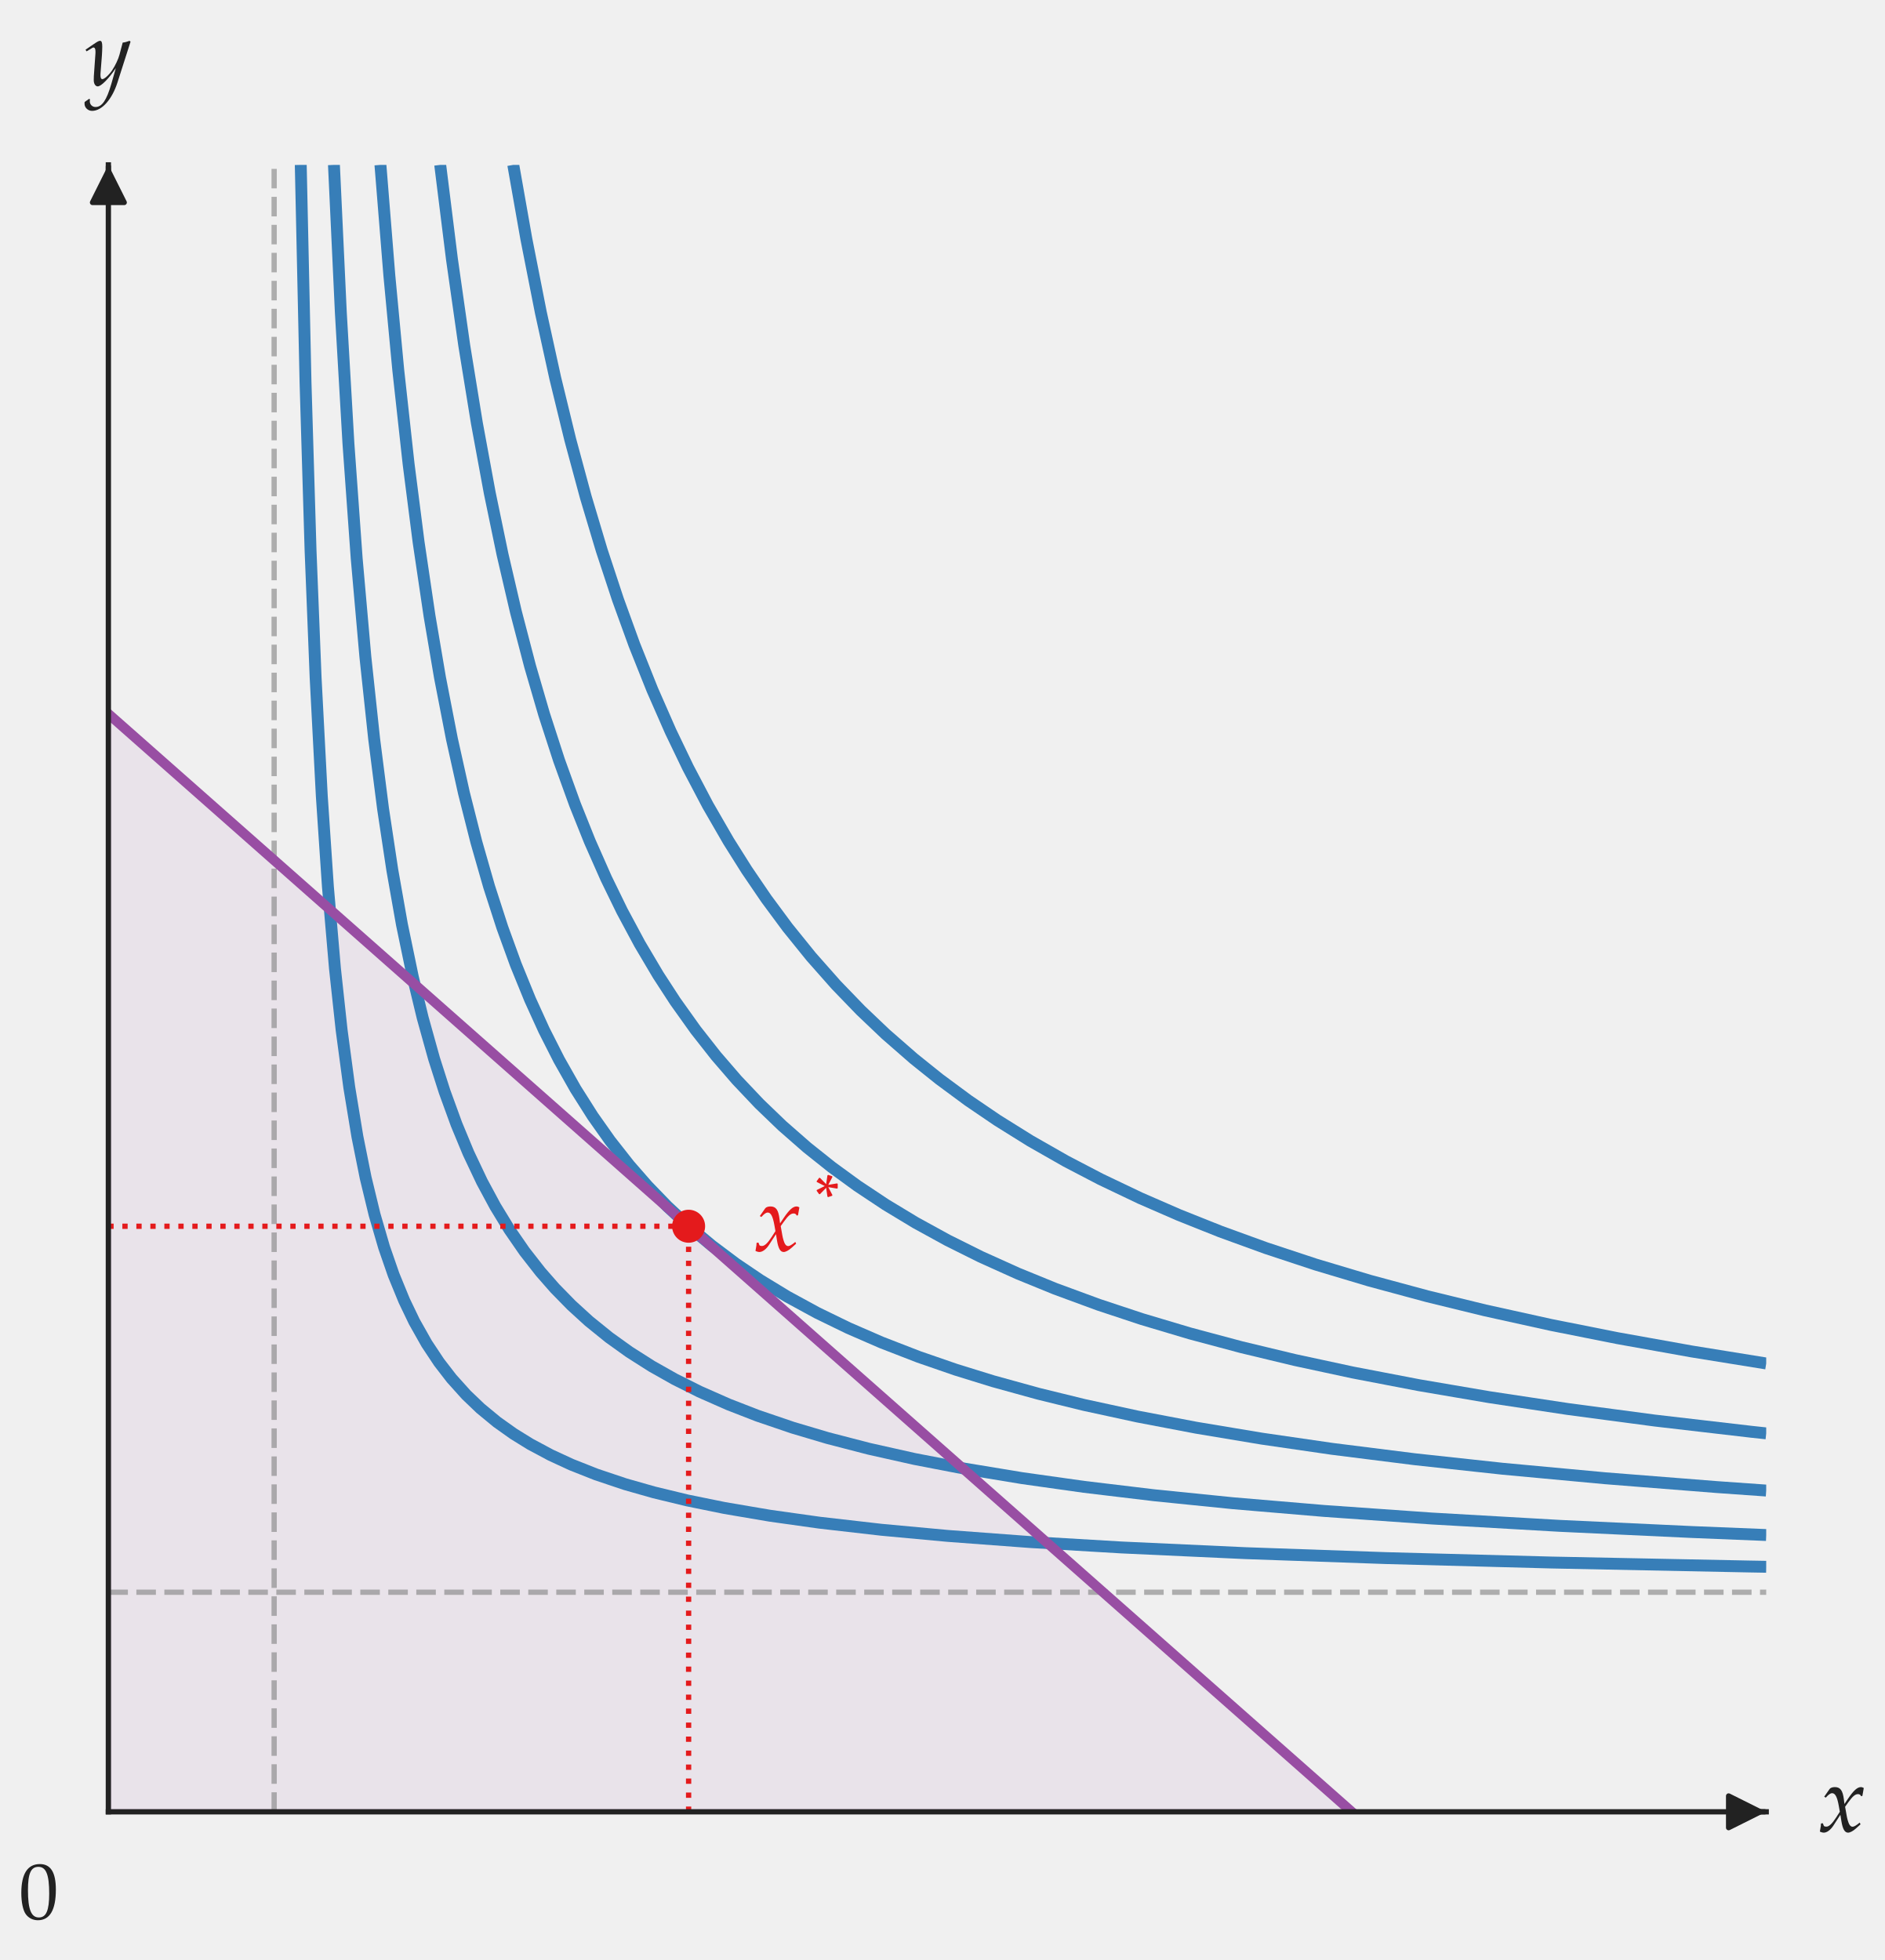
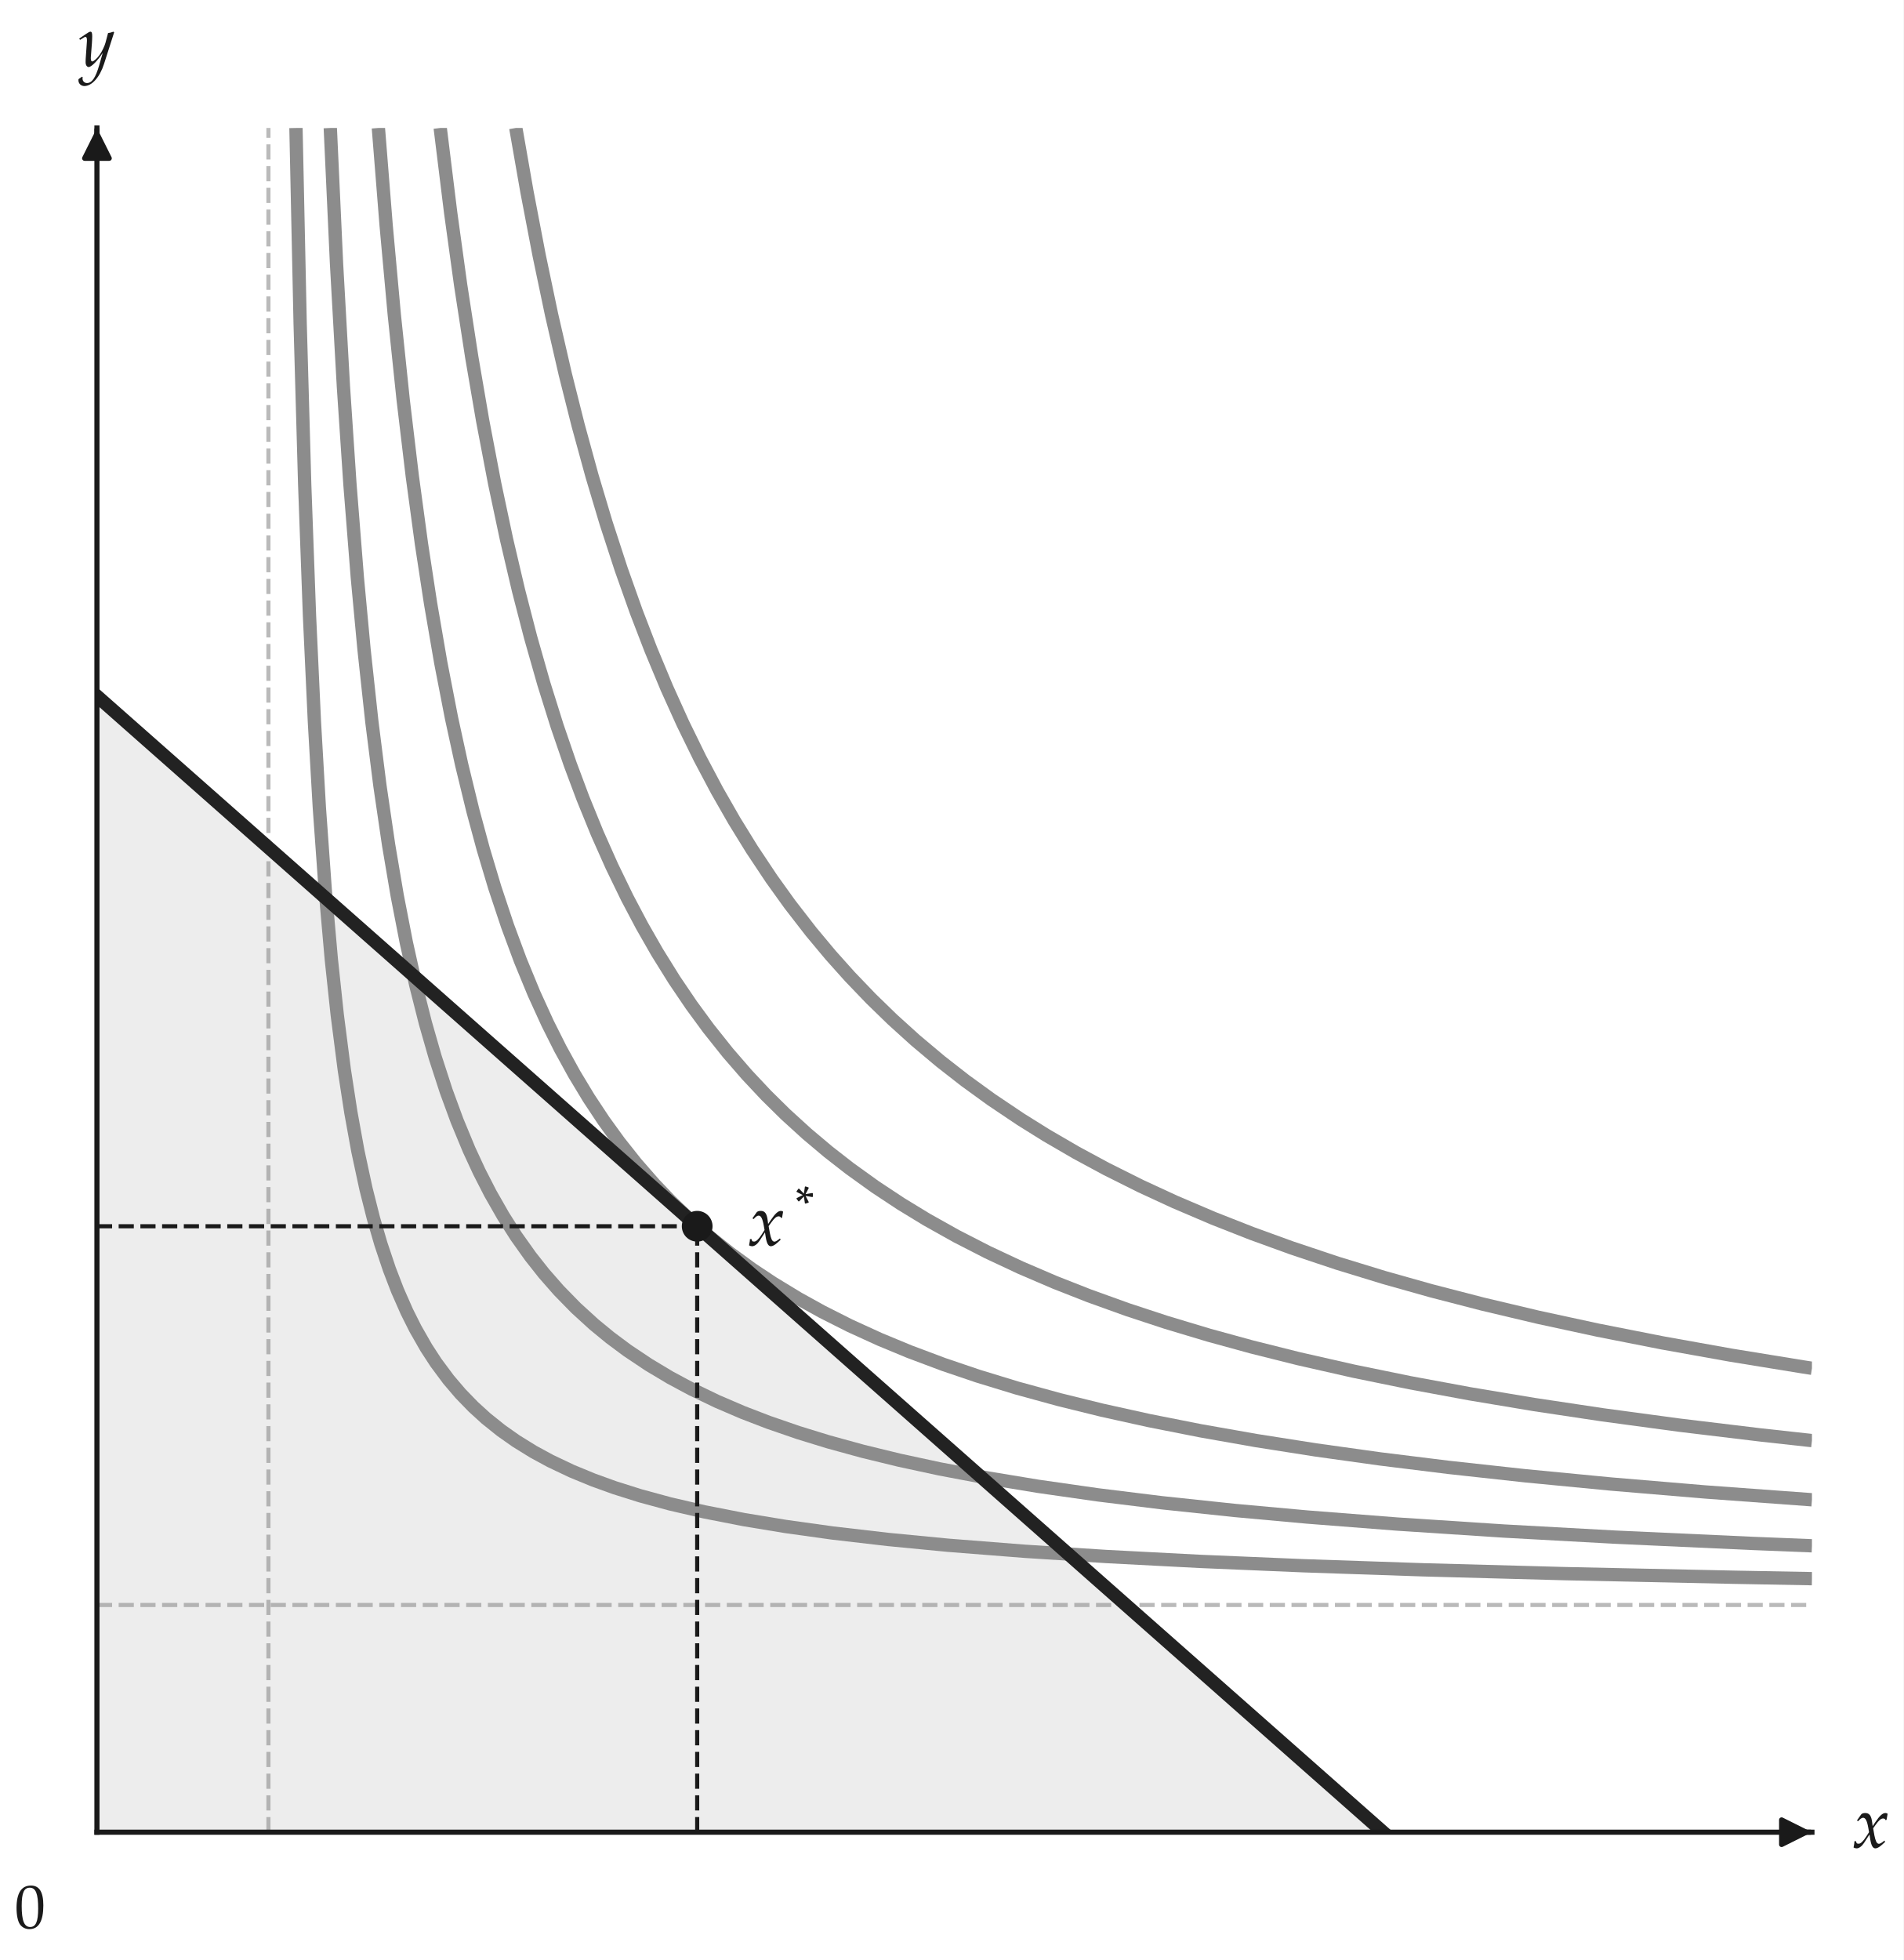
- <svg xmlns="http://www.w3.org/2000/svg" xmlns:xlink="http://www.w3.org/1999/xlink" width="285.393pt" height="296.906pt" viewBox="0 0 285.393 296.906" version="1.1">
+ <svg xmlns="http://www.w3.org/2000/svg" xmlns:xlink="http://www.w3.org/1999/xlink" width="371.604pt" height="382.561pt" viewBox="0 0 371.604 382.561" version="1.1">
  <defs>
    <style type="text/css">*{stroke-linejoin: round; stroke-linecap: butt}</style>
  </defs>
  <g id="figure_1">
    <g id="patch_1">
-       <path d="M 0 296.906  L 285.393 296.906  L 285.393 0  L 0 0  L 0 296.906  z " style="fill: none; opacity: 0" />
+       <path d="M 0 382.561  L 371.604 382.561  L 371.604 0  L 0 0  z " style="fill: #ffffff" />
    </g>
    <g id="axes_1">
      <g id="patch_2">
-         <path d="M 16.413 274.458  L 267.513 274.458  L 267.513 24.978  L 16.413 24.978  L 16.413 274.458  z " style="fill: none; opacity: 0" />
+         <path d="M 18.924 357.618  L 353.724 357.618  L 353.724 24.978  L 18.924 24.978  z " style="fill: #ffffff" />
      </g>
      <g id="patch_3">
-         <path d="M 267.262 274.458  Q 267.387 274.458 266.619 274.458  " style="fill: none; stroke: #222222; stroke-width: 0.8; stroke-linecap: round" />
-         <path d="M 261.819 272.058  L 266.619 274.458  L 261.819 276.858  z " style="fill: #222222; stroke: #222222; stroke-width: 0.8; stroke-linecap: round" />
+         <path d="M 353.389 357.618  Q 353.557 357.618 352.606 357.618  " style="fill: none; stroke: #1a1a1a; stroke-linecap: round" />
+         <path d="M 347.806 355.218  L 352.606 357.618  L 347.806 360.018  z " style="fill: #1a1a1a; stroke: #1a1a1a; stroke-linecap: round" />
      </g>
      <g id="patch_4">
-         <path d="M 16.413 25.227  Q 16.413 25.103 16.413 25.872  " style="fill: none; stroke: #222222; stroke-width: 0.8; stroke-linecap: round" />
-         <path d="M 14.013 30.672  L 16.413 25.872  L 18.813 30.672  z " style="fill: #222222; stroke: #222222; stroke-width: 0.8; stroke-linecap: round" />
+         <path d="M 18.924 25.311  Q 18.924 25.144 18.924 26.096  " style="fill: none; stroke: #1a1a1a; stroke-linecap: round" />
+         <path d="M 16.524 30.896  L 18.924 26.096  L 21.324 30.896  z " style="fill: #1a1a1a; stroke: #1a1a1a; stroke-linecap: round" />
      </g>
      <g id="FillBetweenPolyCollection_1">
        <defs>
-           <path id="m60e3b77b88" d="M 16.413 -22.448  L 16.413 -188.768  L 204.738 -22.448  L 204.738 -22.448  L 204.738 -22.448  L 16.413 -22.448  z " style="stroke: #984ea3; stroke-opacity: 0.08" />
+           <path id="m8068405f93" d="M 18.924 -24.943  L 18.924 -246.703  L 270.024 -24.943  L 270.024 -24.943  L 270.024 -24.943  L 18.924 -24.943  z " style="stroke: #222222; stroke-opacity: 0.08" />
        </defs>
-         <g clip-path="url(#p1ff33a59bd)">
-           <use xlink:href="#m60e3b77b88" x="0" y="296.906" style="fill: #984ea3; fill-opacity: 0.08; stroke: #984ea3; stroke-opacity: 0.08" />
+         <g clip-path="url(#p775e433f6b)">
+           <use xlink:href="#m8068405f93" x="0" y="382.561" style="fill: #222222; fill-opacity: 0.08; stroke: #222222; stroke-opacity: 0.08" />
        </g>
      </g>
      <g id="matplotlib.axis_1">
        <g id="xtick_1">
          <g id="line2d_1" />
        </g>
        <g id="xtick_2">
          <g id="line2d_2" />
        </g>
        <g id="xtick_3">
          <g id="line2d_3" />
        </g>
        <g id="xtick_4">
          <g id="line2d_4" />
        </g>
        <g id="xtick_5">
          <g id="line2d_5" />
        </g>
        <g id="xtick_6">
          <g id="line2d_6" />
        </g>
        <g id="xtick_7">
          <g id="line2d_7" />
        </g>
        <g id="xtick_8">
          <g id="line2d_8" />
        </g>
        <g id="xtick_9">
          <g id="line2d_9" />
        </g>
      </g>
      <g id="matplotlib.axis_2">
        <g id="ytick_1">
          <g id="line2d_10" />
        </g>
        <g id="ytick_2">
          <g id="line2d_11" />
        </g>
        <g id="ytick_3">
          <g id="line2d_12" />
        </g>
        <g id="ytick_4">
          <g id="line2d_13" />
        </g>
        <g id="ytick_5">
          <g id="line2d_14" />
        </g>
        <g id="ytick_6">
          <g id="line2d_15" />
        </g>
        <g id="ytick_7">
          <g id="line2d_16" />
        </g>
        <g id="ytick_8">
          <g id="line2d_17" />
        </g>
      </g>
      <g id="QuadContourSet_1">
-         <path d="M 45.553 24.978  L 46.274 57.896  L 47.037 83.361  L 47.803 102.615  L 48.743 120.627  L 49.663 134.291  L 50.734 146.713  L 51.742 156.029  L 52.903 164.724  L 54.131 172.177  L 55.377 178.388  L 56.731 183.978  L 58.177 188.947  L 59.622 193.122  L 61.221 197.021  L 62.753 200.212  L 64.632 203.543  L 66.51 206.374  L 68.4 208.822  L 70.635 211.306  L 72.772 213.35  L 75.277 215.416  L 77.781 217.197  L 80.305 218.76  L 83.417 220.425  L 86.548 221.87  L 90.305 223.357  L 94.688 224.828  L 99.071 226.074  L 104.081 227.285  L 109.716 228.433  L 116.604 229.604  L 124.119 230.659  L 133.511 231.735  L 143.53 232.662  L 156.054 233.596  L 169.829 234.411  L 188.615 235.275  L 209.905 236.024  L 234.952 236.694  L 265.008 237.298  L 267.513 237.342  L 267.513 237.342  " clip-path="url(#p1ff33a59bd)" style="fill: none; stroke: #377eb8; stroke-width: 1.8" />
-         <path d="M 50.58 24.978  L 51.623 47.337  L 52.776 67.212  L 54.025 84.603  L 55.341 99.509  L 56.669 111.931  L 58.016 122.49  L 59.421 131.806  L 60.875 140.033  L 62.52 147.955  L 64.017 154.166  L 65.747 160.377  L 67.334 165.345  L 69.143 170.314  L 70.947 174.662  L 73.005 179.009  L 75.012 182.736  L 77.155 186.254  L 79.443 189.568  L 81.87 192.674  L 84.047 195.158  L 86.548 197.715  L 89.192 200.127  L 92.262 202.611  L 95.314 204.8  L 98.705 206.959  L 102.202 208.932  L 105.959 210.813  L 110.343 212.747  L 114.726 214.451  L 120.084 216.275  L 125.371 217.845  L 131.633 219.468  L 138.521 221.011  L 146.166 222.486  L 154.801 223.911  L 164.194 225.234  L 174.839 226.508  L 186.736 227.711  L 200.512 228.879  L 216.793 230.024  L 236.204 231.138  L 256.242 232.074  L 267.513 232.53  L 267.513 232.53  " clip-path="url(#p1ff33a59bd)" style="fill: none; stroke: #377eb8; stroke-width: 1.8" />
-         <path d="M 57.62 24.978  L 58.973 41.748  L 60.319 56.033  L 61.891 70.318  L 63.401 82.119  L 65.056 93.298  L 66.637 102.615  L 68.447 111.931  L 70.267 120.118  L 72.146 127.545  L 74.078 134.291  L 76.087 140.502  L 78.118 146.091  L 80.286 151.411  L 82.388 156.029  L 84.669 160.532  L 87.174 164.958  L 89.778 169.072  L 92.408 172.799  L 95.314 176.495  L 98.054 179.631  L 101.057 182.736  L 104.398 185.842  L 107.838 188.713  L 111.46 191.431  L 115.135 193.916  L 119.218 196.4  L 123.78 198.885  L 128.502 201.181  L 133.511 203.36  L 139.147 205.544  L 144.782 207.49  L 150.418 209.234  L 157.306 211.135  L 164.194 212.823  L 172.334 214.588  L 181.186 216.275  L 191.119 217.929  L 201.764 219.475  L 214.288 221.049  L 227.554 222.486  L 243.092 223.927  L 259.999 225.263  L 267.513 225.793  L 267.513 225.793  " clip-path="url(#p1ff33a59bd)" style="fill: none; stroke: #377eb8; stroke-width: 1.8" />
-         <path d="M 66.674 24.978  L 68.453 39.263  L 70.312 52.306  L 72.231 64.107  L 74.178 74.666  L 76.113 83.982  L 78.138 92.677  L 80.286 100.909  L 82.413 108.205  L 84.669 115.161  L 87.095 121.869  L 89.335 127.459  L 91.806 133.048  L 94.228 138.017  L 96.895 142.986  L 99.698 147.719  L 102.273 151.681  L 105.374 156.029  L 108.464 159.96  L 111.595 163.59  L 115.023 167.209  L 118.483 170.535  L 122.24 173.824  L 125.997 176.82  L 129.853 179.631  L 134.137 182.478  L 138.674 185.22  L 143.53 187.885  L 148.539 190.38  L 154.175 192.922  L 159.811 195.222  L 166.384 197.642  L 172.96 199.821  L 180.231 201.99  L 187.989 204.066  L 196.129 206.021  L 204.895 207.908  L 214.914 209.831  L 225.559 211.645  L 237.457 213.439  L 250.606 215.185  L 265.325 216.896  L 267.513 217.131  L 267.513 217.131  " clip-path="url(#p1ff33a59bd)" style="fill: none; stroke: #377eb8; stroke-width: 1.8" />
-         <path d="M 77.74 24.978  L 79.714 36.158  L 81.917 47.337  L 84.099 57.275  L 86.371 66.591  L 88.722 75.287  L 91.136 83.361  L 93.595 90.814  L 96.073 97.646  L 98.8 104.478  L 101.576 110.8  L 104.21 116.279  L 107.212 121.987  L 110.343 127.41  L 113.109 131.806  L 116.071 136.154  L 119.29 140.502  L 122.866 144.928  L 126.64 149.197  L 130.38 153.069  L 134.144 156.65  L 138.415 160.377  L 142.287 163.482  L 146.661 166.715  L 151.044 169.696  L 156.054 172.823  L 161.458 175.904  L 166.699 178.637  L 172.688 181.494  L 178.596 184.067  L 184.858 186.563  L 191.746 189.067  L 199.26 191.551  L 207.4 193.987  L 216.167 196.357  L 224.933 198.499  L 234.952 200.711  L 244.971 202.704  L 256.242 204.724  L 267.513 206.543  L 267.513 206.543  " clip-path="url(#p1ff33a59bd)" style="fill: none; stroke: #377eb8; stroke-width: 1.8" />
+         <path d="M 57.778 24.978  L 58.593 63.072  L 59.482 94.541  L 60.421 120.213  L 61.381 140.916  L 62.343 157.641  L 63.518 174.041  L 64.685 187.291  L 65.832 198.056  L 67.215 208.822  L 68.491 217.103  L 69.857 224.642  L 71.441 232.01  L 72.904 237.806  L 74.349 242.775  L 76.013 247.744  L 77.605 251.885  L 79.428 256.025  L 81.088 259.338  L 83.216 263.064  L 85.104 265.963  L 87.566 269.275  L 89.895 272.008  L 92.4 274.591  L 94.904 276.871  L 97.827 279.213  L 100.749 281.27  L 104.114 283.353  L 107.428 285.154  L 111.602 287.136  L 115.777 288.857  L 119.951 290.365  L 124.961 291.946  L 130.805 293.535  L 137.484 295.084  L 145.234 296.603  L 153.347 297.94  L 162.531 299.219  L 173.385 300.478  L 185.074 301.607  L 200.102 302.789  L 215.965 303.805  L 234.333 304.761  L 254.371 305.605  L 277.748 306.399  L 305.3 307.144  L 338.696 307.856  L 353.724 308.13  L 353.724 308.13  " clip-path="url(#p775e433f6b)" style="fill: none; stroke: #8c8c8c; stroke-width: 2.6" />
+         <path d="M 64.48 24.978  L 65.698 51.478  L 67.044 75.494  L 68.317 94.541  L 69.762 112.759  L 71.074 126.838  L 72.599 140.916  L 74.166 153.338  L 75.867 164.931  L 77.552 174.869  L 79.324 183.978  L 81.166 192.26  L 83.053 199.713  L 84.952 206.338  L 87.102 212.963  L 89.23 218.76  L 91.565 224.395  L 93.558 228.697  L 95.739 232.956  L 98.244 237.344  L 100.749 241.277  L 103.58 245.26  L 106.2 248.572  L 109.103 251.885  L 112.437 255.294  L 115.963 258.51  L 119.116 261.098  L 122.456 263.585  L 126.631 266.378  L 130.805 268.875  L 134.98 271.119  L 139.989 273.53  L 144.998 275.679  L 150.008 277.609  L 155.852 279.622  L 161.696 281.421  L 168.376 283.256  L 175.571 285.01  L 183.404 286.699  L 192.588 288.439  L 202.607 290.095  L 214.295 291.767  L 226.819 293.312  L 241.012 294.813  L 255.206 296.103  L 272.738 297.47  L 293.611 298.835  L 315.318 300.027  L 342.035 301.246  L 353.724 301.714  L 353.724 301.714  " clip-path="url(#p775e433f6b)" style="fill: none; stroke: #8c8c8c; stroke-width: 2.6" />
+         <path d="M 73.867 24.978  L 75.386 44.025  L 76.972 61.416  L 78.701 77.978  L 80.48 92.884  L 82.275 106.134  L 84.051 117.76  L 86.041 129.322  L 88.131 140.088  L 90.115 149.197  L 92.332 158.306  L 94.35 165.759  L 96.581 173.213  L 99.079 180.708  L 101.584 187.459  L 104.244 193.916  L 106.891 199.713  L 109.384 204.681  L 112.117 209.65  L 114.942 214.332  L 117.872 218.76  L 120.872 222.9  L 124.159 227.041  L 127.779 231.181  L 130.949 234.494  L 134.397 237.806  L 138.319 241.252  L 142.494 244.588  L 146.832 247.744  L 150.843 250.413  L 155.852 253.457  L 160.494 256.025  L 165.871 258.738  L 171.715 261.408  L 177.56 263.83  L 184.239 266.334  L 190.918 268.598  L 198.552 270.932  L 206.781 273.187  L 215.13 275.244  L 224.314 277.275  L 234.333 279.257  L 245.187 281.171  L 256.875 283.006  L 269.399 284.752  L 282.757 286.405  L 297.786 288.05  L 314.484 289.657  L 332.851 291.203  L 353.724 292.731  L 353.724 292.731  " clip-path="url(#p775e433f6b)" style="fill: none; stroke: #8c8c8c; stroke-width: 2.6" />
+         <path d="M 85.939 24.978  L 87.983 41.541  L 89.926 55.619  L 92.095 69.697  L 94.228 82.119  L 96.574 94.4  L 98.891 105.306  L 101.224 115.244  L 103.578 124.353  L 106.171 133.463  L 108.767 141.744  L 111.327 149.197  L 113.806 155.822  L 116.612 162.702  L 119.449 169.072  L 122.456 175.263  L 125.311 180.666  L 128.3 185.89  L 131.64 191.259  L 134.98 196.193  L 138.319 200.744  L 142.119 205.51  L 145.833 209.793  L 149.588 213.791  L 153.347 217.496  L 157.522 221.299  L 161.696 224.812  L 165.871 228.066  L 170.88 231.668  L 175.89 234.978  L 180.899 238.03  L 186.744 241.304  L 192.848 244.431  L 199.267 247.44  L 205.946 250.304  L 212.626 252.928  L 220.14 255.631  L 227.654 258.102  L 236.003 260.61  L 244.352 262.901  L 253.536 265.201  L 264.189 267.619  L 275.243 269.883  L 286.932 272.045  L 299.455 274.135  L 312.814 276.141  L 327.842 278.167  L 343.705 280.079  L 353.724 281.181  L 353.724 281.181  " clip-path="url(#p775e433f6b)" style="fill: none; stroke: #8c8c8c; stroke-width: 2.6" />
+         <path d="M 100.693 24.978  L 102.868 37.4  L 105.247 49.822  L 107.679 61.416  L 110.347 73.009  L 112.847 82.947  L 115.572 92.884  L 118.295 101.994  L 121.265 111.103  L 124.206 119.384  L 127.077 126.838  L 130.186 134.291  L 133.31 141.202  L 136.649 148.023  L 139.989 154.323  L 143.329 160.161  L 146.78 165.759  L 150.64 171.556  L 154.21 176.525  L 158.357 181.877  L 162.188 186.463  L 165.894 190.603  L 170.046 194.932  L 174.22 198.987  L 178.682 203.025  L 183.61 207.166  L 188.413 210.912  L 193.523 214.619  L 199.267 218.477  L 204.276 221.603  L 210.121 225  L 215.965 228.154  L 222.644 231.493  L 229.324 234.58  L 236.887 237.806  L 244.352 240.741  L 252.238 243.603  L 261.05 246.545  L 270.234 249.358  L 279.418 251.944  L 289.437 254.535  L 300.29 257.107  L 311.979 259.635  L 324.502 262.104  L 337.861 264.498  L 352.054 266.808  L 353.724 267.065  L 353.724 267.065  " clip-path="url(#p775e433f6b)" style="fill: none; stroke: #8c8c8c; stroke-width: 2.6" />
      </g>
      <g id="line2d_18">
-         <path d="M 41.523 274.458  L 41.523 24.978  " clip-path="url(#p1ff33a59bd)" style="fill: none; stroke-dasharray: 2.96,1.28; stroke-dashoffset: 0; stroke: #808080; stroke-opacity: 0.6; stroke-width: 0.8" />
+         <path d="M 52.404 357.618  L 52.404 24.978  " clip-path="url(#p775e433f6b)" style="fill: none; stroke-dasharray: 2.96,1.28; stroke-dashoffset: 0; stroke: #8c8c8c; stroke-opacity: 0.6; stroke-width: 0.8" />
      </g>
      <g id="line2d_19">
-         <path d="M 16.413 241.194  L 267.513 241.194  " clip-path="url(#p1ff33a59bd)" style="fill: none; stroke-dasharray: 2.96,1.28; stroke-dashoffset: 0; stroke: #808080; stroke-opacity: 0.6; stroke-width: 0.8" />
+         <path d="M 18.924 313.266  L 353.724 313.266  " clip-path="url(#p775e433f6b)" style="fill: none; stroke-dasharray: 2.96,1.28; stroke-dashoffset: 0; stroke: #8c8c8c; stroke-opacity: 0.6; stroke-width: 0.8" />
      </g>
      <g id="line2d_20">
-         <path d="M 204.738 274.458  L 16.413 108.138  " clip-path="url(#p1ff33a59bd)" style="fill: none; stroke: #984ea3; stroke-width: 1.5; stroke-linecap: square" />
+         <path d="M 270.024 357.618  L 18.924 135.858  " clip-path="url(#p775e433f6b)" style="fill: none; stroke: #222222; stroke-width: 2.6; stroke-linecap: square" />
      </g>
      <g id="line2d_21">
-         <path d="M 104.298 274.458  L 104.298 185.754  " clip-path="url(#p1ff33a59bd)" style="fill: none; stroke-dasharray: 0.8,1.32; stroke-dashoffset: 0; stroke: #e41a1c; stroke-width: 0.8" />
+         <path d="M 136.104 357.618  L 136.104 239.346  " clip-path="url(#p775e433f6b)" style="fill: none; stroke-dasharray: 2.96,1.28; stroke-dashoffset: 0; stroke: #1a1a1a; stroke-width: 0.8" />
      </g>
      <g id="line2d_22">
-         <path d="M 16.413 185.754  L 104.298 185.754  " clip-path="url(#p1ff33a59bd)" style="fill: none; stroke-dasharray: 0.8,1.32; stroke-dashoffset: 0; stroke: #e41a1c; stroke-width: 0.8" />
+         <path d="M 18.924 239.346  L 136.104 239.346  " clip-path="url(#p775e433f6b)" style="fill: none; stroke-dasharray: 2.96,1.28; stroke-dashoffset: 0; stroke: #1a1a1a; stroke-width: 0.8" />
      </g>
      <g id="patch_5">
-         <path d="M 16.413 274.458  L 16.413 24.978  " style="fill: none; stroke: #222222; stroke-width: 0.8; stroke-linejoin: miter; stroke-linecap: square" />
+         <path d="M 18.924 357.618  L 18.924 24.978  " style="fill: none; stroke: #1a1a1a; stroke-linejoin: miter; stroke-linecap: square" />
      </g>
      <g id="patch_6">
-         <path d="M 16.413 274.458  L 267.513 274.458  " style="fill: none; stroke: #222222; stroke-width: 0.8; stroke-linejoin: miter; stroke-linecap: square" />
+         <path d="M 18.924 357.618  L 353.724 357.618  " style="fill: none; stroke: #1a1a1a; stroke-linejoin: miter; stroke-linecap: square" />
      </g>
      <g id="text_1">
-         <g style="fill: #222222" transform="translate(275.513 277.573) scale(0.14 -0.14)">
+         <g style="fill: #1a1a1a" transform="translate(361.724 360.733) scale(0.14 -0.14)">
          <defs>
            <path id="TeXGyrePagella-Italic-59" d="M 58 6  C 154 -45 256 -70 333 -70  C 544 -70 794 115 992 416  L 1478 1165  L 1549 723  C 1638 179 1779 -70 2010 -70  C 2150 -70 2355 38 2560 224  L 2874 506  L 2816 627  C 2586 435 2426 339 2323 339  C 2227 339 2144 403 2080 531  C 2022 653 1952 890 1920 1075  L 1805 1722  L 2029 2035  C 2330 2451 2502 2598 2701 2598  C 2803 2598 2880 2547 2912 2451  L 3002 2477  L 3098 3021  C 3021 3066 2963 3085 2906 3085  C 2650 3085 2394 2854 1997 2266  L 1760 1914  L 1722 2221  C 1645 2854 1472 3085 1094 3085  C 928 3085 787 3034 730 2950  L 358 2419  L 467 2355  C 659 2573 787 2662 909 2662  C 1120 2662 1261 2400 1370 1773  L 1440 1376  L 1184 979  C 909 550 691 346 512 346  C 416 346 346 371 333 403  L 262 582  L 134 563  C 134 435 122 352 83 147  C 70 70 64 51 58 6  z " transform="scale(0.015625)" />
          </defs>
          <use xlink:href="#TeXGyrePagella-Italic-59" transform="translate(0 0.796875)" />
        </g>
      </g>
      <g id="text_2">
-         <g style="fill: #222222" transform="translate(12.913 13.044) scale(0.14 -0.14)">
+         <g style="fill: #1a1a1a" transform="translate(15.424 13.044) scale(0.14 -0.14)">
          <defs>
            <path id="TeXGyrePagella-Italic-5a" d="M -51 -1267  C -51 -1542 186 -1766 474 -1766  C 1152 -1766 1856 -973 2234 211  L 3136 3027  L 3066 3085  C 2880 3014 2733 2976 2592 2963  L 2368 2118  C 2291 1818 2067 1350 1856 1037  C 1632 710 1318 429 1178 429  C 1037 429 1050 736 1056 819  L 1152 2061  C 1165 2259 1178 2502 1178 2682  C 1178 2970 1133 3085 1024 3085  C 941 3085 851 3040 544 2829  L 19 2470  L 90 2355  L 410 2547  C 442 2573 525 2624 570 2624  C 736 2624 710 2298 704 2195  L 595 640  L 589 384  C 582 115 704 -70 864 -70  C 1101 -70 1638 474 2118 1197  L 1805 102  C 1478 -1030 1158 -1498 710 -1498  C 486 -1498 314 -1325 314 -1101  C 314 -1069 320 -1018 326 -960  L 262 -934  L -45 -1152  C -51 -1197 -51 -1235 -51 -1267  z " transform="scale(0.015625)" />
          </defs>
          <use xlink:href="#TeXGyrePagella-Italic-5a" transform="translate(0 0.796875)" />
        </g>
      </g>
      <g id="text_3">
-         <g style="fill: #222222" transform="translate(2.88 290.6544) scale(0.12 -0.12)">
+         <g style="fill: #1a1a1a" transform="translate(2.88 376.3092) scale(0.12 -0.12)">
          <defs>
            <path id="TeXGyrePagella-Regular-11" d="M 186 2074  C 186 1325 320 678 544 365  C 768 51 1126 -128 1523 -128  C 2490 -128 2976 704 2976 2342  C 2976 3744 2560 4410 1683 4410  C 691 4410 186 3622 186 2074  z M 723 2304  C 723 3654 960 4186 1568 4186  C 2189 4186 2438 3558 2438 2022  C 2438 659 2195 96 1606 96  C 986 96 723 742 723 2304  z " transform="scale(0.015625)" />
          </defs>
          <use xlink:href="#TeXGyrePagella-Regular-11" transform="translate(0 0.09375)" />
        </g>
      </g>
      <g id="line2d_23">
        <defs>
-           <path id="m296af2d2cf" d="M 0 2  C 0.53 2 1.039 1.789 1.414 1.414  C 1.789 1.039 2 0.53 2 0  C 2 -0.53 1.789 -1.039 1.414 -1.414  C 1.039 -1.789 0.53 -2 0 -2  C -0.53 -2 -1.039 -1.789 -1.414 -1.414  C -1.789 -1.039 -2 -0.53 -2 0  C -2 0.53 -1.789 1.039 -1.414 1.414  C -1.039 1.789 -0.53 2 0 2  z " style="stroke: #e41a1c" />
+           <path id="m838d899ab6" d="M 0 2.5  C 0.663 2.5 1.299 2.237 1.768 1.768  C 2.237 1.299 2.5 0.663 2.5 0  C 2.5 -0.663 2.237 -1.299 1.768 -1.768  C 1.299 -2.237 0.663 -2.5 0 -2.5  C -0.663 -2.5 -1.299 -2.237 -1.768 -1.768  C -2.237 -1.299 -2.5 -0.663 -2.5 0  C -2.5 0.663 -2.237 1.299 -1.768 1.768  C -1.299 2.237 -0.663 2.5 0 2.5  z " style="stroke: #1a1a1a" />
        </defs>
        <g>
-           <use xlink:href="#m296af2d2cf" x="104.298" y="185.754" style="fill: #e41a1c; stroke: #e41a1c" />
+           <use xlink:href="#m838d899ab6" x="136.104" y="239.346" style="fill: #1a1a1a; stroke: #1a1a1a" />
        </g>
      </g>
      <g id="text_4">
-         <g style="fill: #e41a1c" transform="translate(114.298 189.597) scale(0.14 -0.14)">
+         <g style="fill: #1a1a1a" transform="translate(146.104 243.189) scale(0.14 -0.14)">
          <defs>
            <path id="TeXGyrePagella-Regular-b" d="M 205 2874  L 448 2541  L 531 2534  L 1146 3162  L 1274 2291  L 1344 2246  L 1734 2374  L 1766 2451  L 1357 3232  L 2227 3085  L 2291 3136  L 2291 3546  L 2227 3603  L 1357 3456  L 1766 4237  L 1734 4314  L 1344 4442  L 1274 4397  L 1146 3526  L 531 4154  L 448 4147  L 205 3814  L 224 3738  L 1011 3341  L 224 2950  L 205 2874  z " transform="scale(0.015625)" />
          </defs>
          <use xlink:href="#TeXGyrePagella-Italic-59" transform="translate(0 0.673438)" />
          <use xlink:href="#TeXGyrePagella-Regular-b" transform="translate(64.82853 34.41562) scale(0.7)" />
        </g>
      </g>
    </g>
  </g>
  <defs>
-     <clipPath id="p1ff33a59bd">
-       <rect x="16.413" y="24.978" width="251.1" height="249.48" />
+     <clipPath id="p775e433f6b">
+       <rect x="18.924" y="24.978" width="334.8" height="332.64" />
    </clipPath>
  </defs>
</svg>
